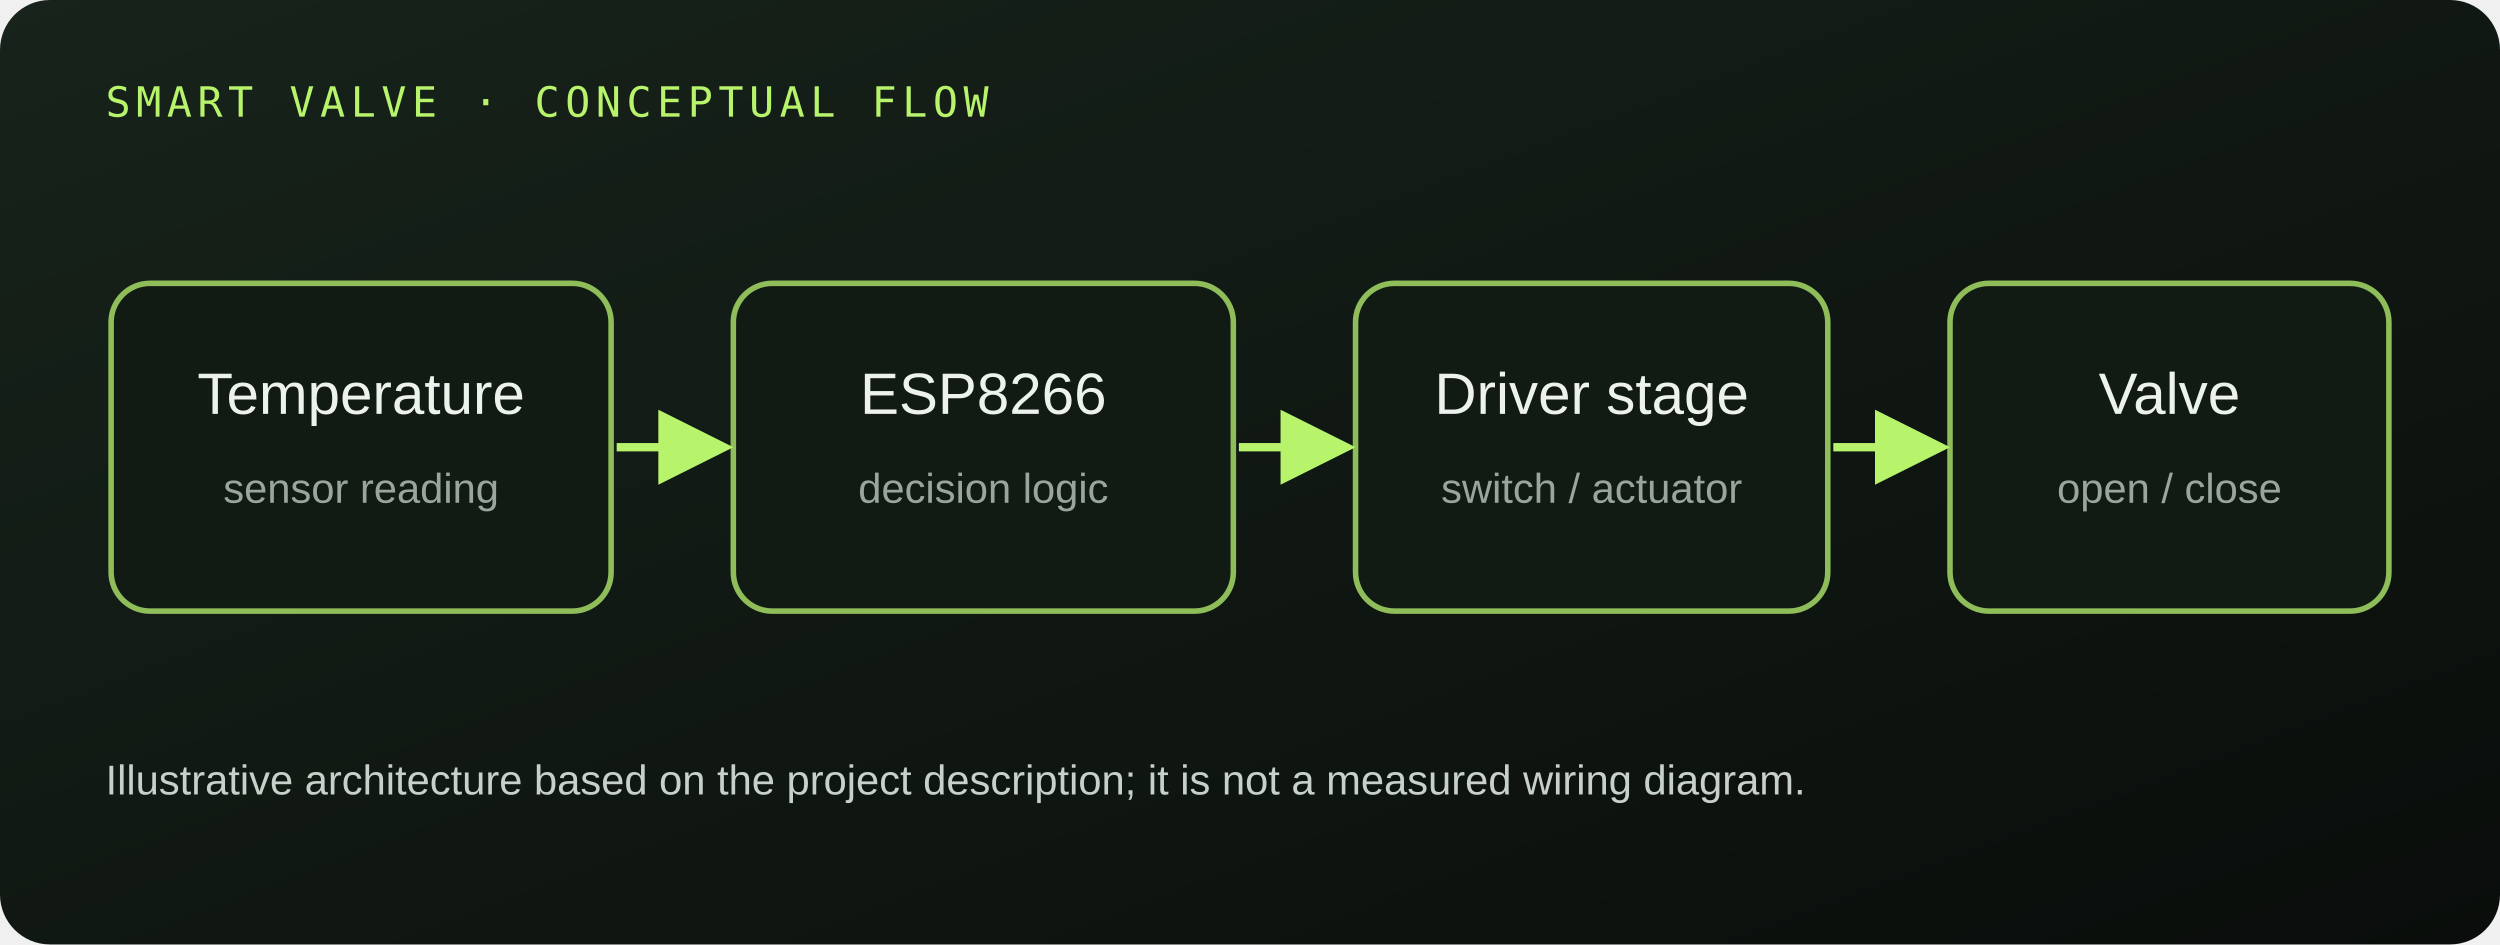
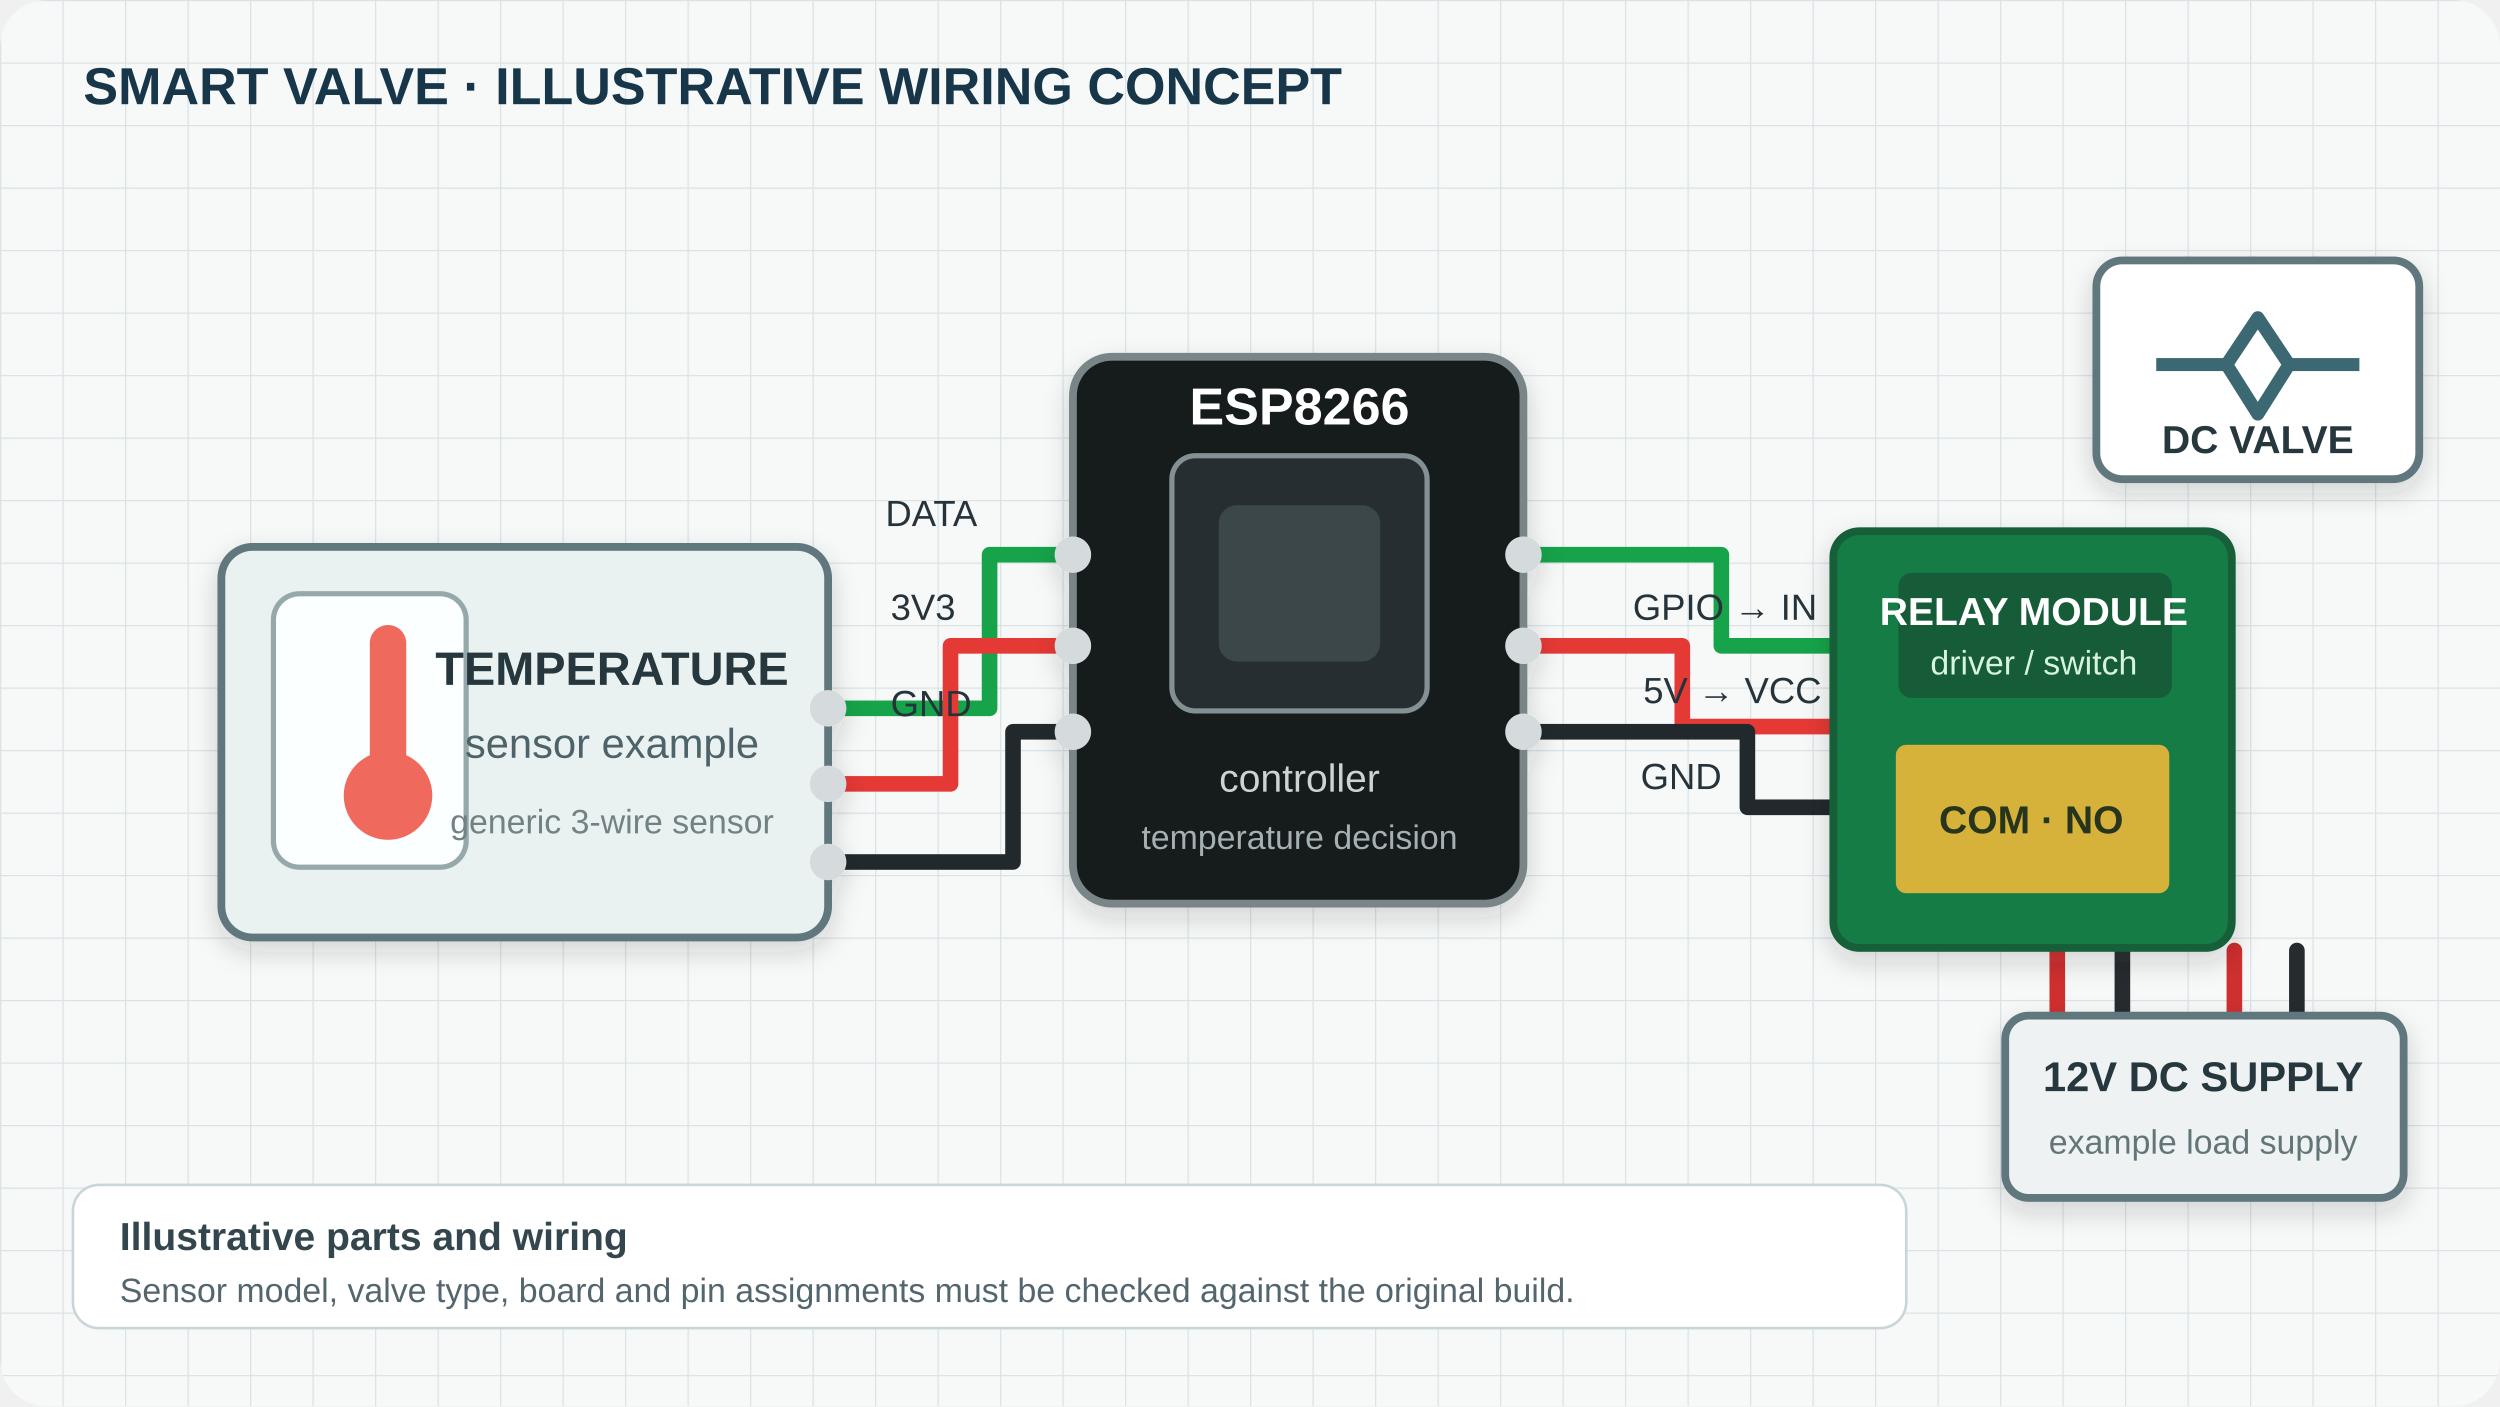
- <svg xmlns="http://www.w3.org/2000/svg" viewBox="0 0 900 340" role="img" aria-labelledby="title desc">
+ <svg xmlns="http://www.w3.org/2000/svg" viewBox="0 0 960 540" role="img" aria-labelledby="title desc">
  <defs>
-     <linearGradient id="bg" x2="1" y2="1">
-       <stop stop-color="#17231b" />
-       <stop offset="1" stop-color="#0a0d0b" />
-     </linearGradient>
-     <marker id="arrow" markerWidth="9" markerHeight="9" refX="7" refY="4.5" orient="auto">
-       <path d="M0 0L9 4.5L0 9z" fill="#b7f36b" />
-     </marker>
+     <pattern id="grid" width="24" height="24" patternUnits="userSpaceOnUse">
+       <path d="M24 0H0V24" fill="none" stroke="#dbe3e7" stroke-width="1" />
+     </pattern>
+     <filter id="shadow" x="-20%" y="-20%" width="140%" height="140%">
+       <feDropShadow dx="0" dy="4" stdDeviation="5" flood-color="#233" flood-opacity=".18" />
+     </filter>
  </defs>
-   <rect width="900" height="340" rx="18" fill="url(#bg)" />
-   <text x="38" y="42" fill="#b7f36b" font-family="monospace" font-size="15" letter-spacing="2">SMART VALVE · CONCEPTUAL FLOW</text>
-   <g font-family="Arial,sans-serif" text-anchor="middle">
-     <g fill="#111a13" stroke="#8ebd5a" stroke-width="2">
-       <rect x="40" y="102" width="180" height="118" rx="14" />
-       <rect x="264" y="102" width="180" height="118" rx="14" />
-       <rect x="488" y="102" width="170" height="118" rx="14" />
-       <rect x="702" y="102" width="158" height="118" rx="14" />
-     </g>
-     <g fill="#edf2ed">
-       <text x="130" y="149" font-size="21">Temperature</text>
-       <text x="130" y="181" fill="#9aa69c" font-size="15">sensor reading</text>
-       <text x="354" y="149" font-size="21">ESP8266</text>
-       <text x="354" y="181" fill="#9aa69c" font-size="15">decision logic</text>
-       <text x="573" y="149" font-size="21">Driver stage</text>
-       <text x="573" y="181" fill="#9aa69c" font-size="15">switch / actuator</text>
-       <text x="781" y="149" font-size="21">Valve</text>
-       <text x="781" y="181" fill="#9aa69c" font-size="15">open / close</text>
+   <rect width="960" height="540" rx="18" fill="#f7f9f8" />
+   <rect width="960" height="540" rx="18" fill="url(#grid)" />
+   <text x="32" y="40" fill="#18364a" font-family="Arial,sans-serif" font-weight="700" font-size="20">SMART VALVE · ILLUSTRATIVE WIRING CONCEPT</text>
+   <g fill="none" stroke-linecap="round" stroke-linejoin="round" stroke-width="6">
+     <path d="M318 272H380V213H412" stroke="#16a34a" />
+     <path d="M318 301H365V248H412" stroke="#e53935" />
+     <path d="M318 331H389V281H412" stroke="#22292d" />
+     <path d="M585 213H661V248H704" stroke="#16a34a" />
+     <path d="M585 248H646V279H704" stroke="#e53935" />
+     <path d="M585 281H671V310H704" stroke="#22292d" />
+     <path d="M790 338V392H858V365" stroke="#cf2f2f" />
+     <path d="M815 365V406H882V365" stroke="#252b2e" />
+   </g>
+   <g font-family="Arial,sans-serif" font-size="14" fill="#26333b">
+     <text x="340" y="202">DATA</text>
+     <text x="342" y="238">3V3</text>
+     <text x="342" y="275">GND</text>
+     <text x="627" y="238">GPIO → IN</text>
+     <text x="631" y="270">5V → VCC</text>
+     <text x="630" y="303">GND</text>
+     <text x="817" y="428">12V DC example</text>
+   </g>
+   <g filter="url(#shadow)">
+     <rect x="412" y="137" width="173" height="210" rx="15" fill="#151a1c" stroke="#7a8588" stroke-width="3" />
+     <rect x="450" y="175" width="98" height="98" rx="9" fill="#252e32" stroke="#849194" stroke-width="2" />
+     <rect x="468" y="194" width="62" height="60" rx="7" fill="#3b464a" />
+     <text x="499" y="163" text-anchor="middle" fill="#fff" font-family="Arial,sans-serif" font-size="20" font-weight="700">ESP8266</text>
+     <text x="499" y="304" text-anchor="middle" fill="#cad4d4" font-family="Arial,sans-serif" font-size="15">controller</text>
+     <text x="499" y="326" text-anchor="middle" fill="#a5b0b2" font-family="Arial,sans-serif" font-size="13">temperature decision</text>
+     <g fill="#d5dadd">
+       <circle cx="412" cy="213" r="7" />
+       <circle cx="412" cy="248" r="7" />
+       <circle cx="412" cy="281" r="7" />
+       <circle cx="585" cy="213" r="7" />
+       <circle cx="585" cy="248" r="7" />
+       <circle cx="585" cy="281" r="7" />
    </g>
  </g>
-   <g stroke="#b7f36b" stroke-width="3" fill="none" marker-end="url(#arrow)">
-     <path d="M222 161h36" />
-     <path d="M446 161h36" />
-     <path d="M660 161h36" />
+   <g filter="url(#shadow)">
+     <rect x="85" y="210" width="233" height="150" rx="12" fill="#eaf1f1" stroke="#61777d" stroke-width="3" />
+     <rect x="105" y="228" width="74" height="105" rx="10" fill="#fcffff" stroke="#96a9aa" stroke-width="2" />
+     <path d="M142 247v43a17 17 0 1 0 14 0v-43a7 7 0 0 0-14 0z" fill="#ef6b5c" />
+     <text x="235" y="263" text-anchor="middle" fill="#26373e" font-family="Arial,sans-serif" font-size="18" font-weight="700">TEMPERATURE</text>
+     <text x="235" y="291" text-anchor="middle" fill="#4d6369" font-family="Arial,sans-serif" font-size="16">sensor example</text>
+     <text x="235" y="320" text-anchor="middle" fill="#718184" font-family="Arial,sans-serif" font-size="13">generic 3-wire sensor</text>
+     <g fill="#d5dadd">
+       <circle cx="318" cy="272" r="7" />
+       <circle cx="318" cy="301" r="7" />
+       <circle cx="318" cy="331" r="7" />
+     </g>
  </g>
-   <text x="38" y="286" fill="#c8d1c9" font-family="Arial,sans-serif" font-size="15">Illustrative architecture based on the project description; it is not a measured wiring diagram.</text>
+   <g filter="url(#shadow)">
+     <rect x="704" y="204" width="153" height="160" rx="10" fill="#147b45" stroke="#125f39" stroke-width="3" />
+     <rect x="729" y="220" width="105" height="48" rx="5" fill="#145c39" />
+     <text x="781" y="240" text-anchor="middle" fill="#fff" font-family="Arial,sans-serif" font-size="15" font-weight="700">RELAY MODULE</text>
+     <text x="781" y="259" text-anchor="middle" fill="#d8f3df" font-family="Arial,sans-serif" font-size="13">driver / switch</text>
+     <rect x="728" y="286" width="105" height="57" rx="4" fill="#d6b23b" />
+     <text x="780" y="320" text-anchor="middle" fill="#28351d" font-family="Arial,sans-serif" font-size="15" font-weight="700">COM · NO</text>
+   </g>
+   <g filter="url(#shadow)">
+     <rect x="805" y="100" width="124" height="84" rx="10" fill="#fff" stroke="#61777d" stroke-width="3" />
+     <path d="M828 140h27l12-18 12 18h27M855 140l12 19 12-19" fill="none" stroke="#3a6772" stroke-width="5" stroke-linejoin="round" />
+     <text x="867" y="174" text-anchor="middle" fill="#26373e" font-family="Arial,sans-serif" font-size="15" font-weight="700">DC VALVE</text>
+     <rect x="770" y="390" width="153" height="70" rx="9" fill="#eef2f2" stroke="#61777d" stroke-width="3" />
+     <text x="846" y="419" text-anchor="middle" fill="#26373e" font-family="Arial,sans-serif" font-size="16" font-weight="700">12V DC SUPPLY</text>
+     <text x="846" y="443" text-anchor="middle" fill="#637579" font-family="Arial,sans-serif" font-size="13">example load supply</text>
+   </g>
+   <rect x="28" y="455" width="704" height="55" rx="10" fill="#fff" stroke="#c9d5d8" />
+   <text x="46" y="480" fill="#34464d" font-family="Arial,sans-serif" font-size="15" font-weight="700">Illustrative parts and wiring</text>
+   <text x="46" y="500" fill="#53666d" font-family="Arial,sans-serif" font-size="13">Sensor model, valve type, board and pin assignments must be checked against the original build.</text>
</svg>
